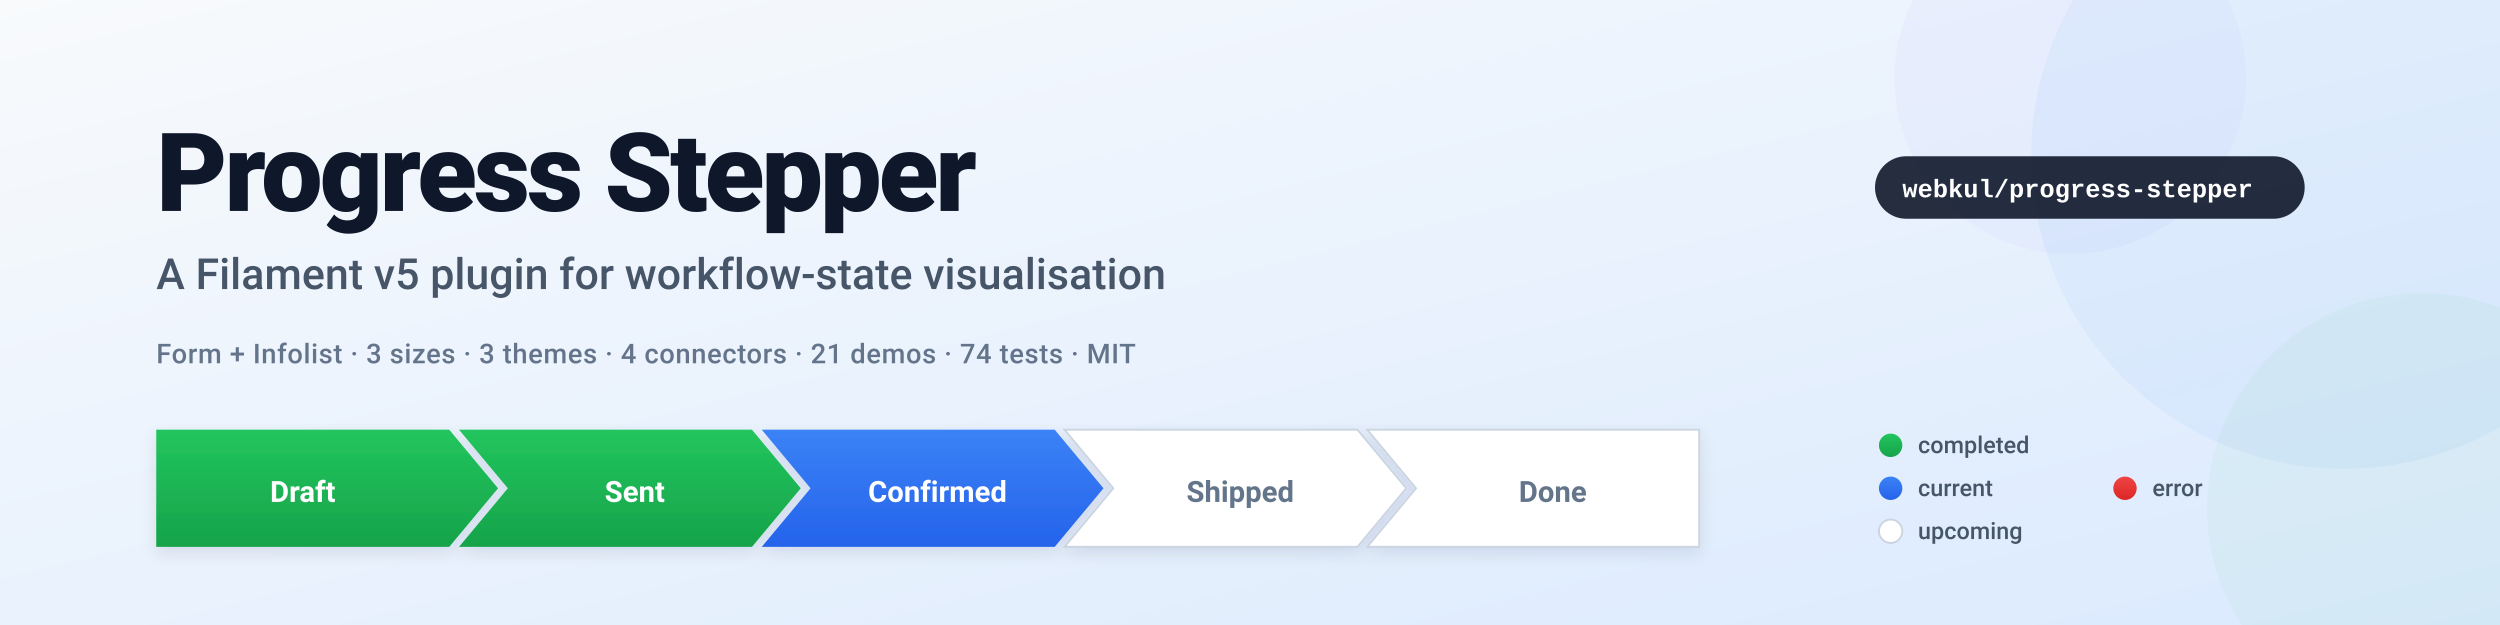
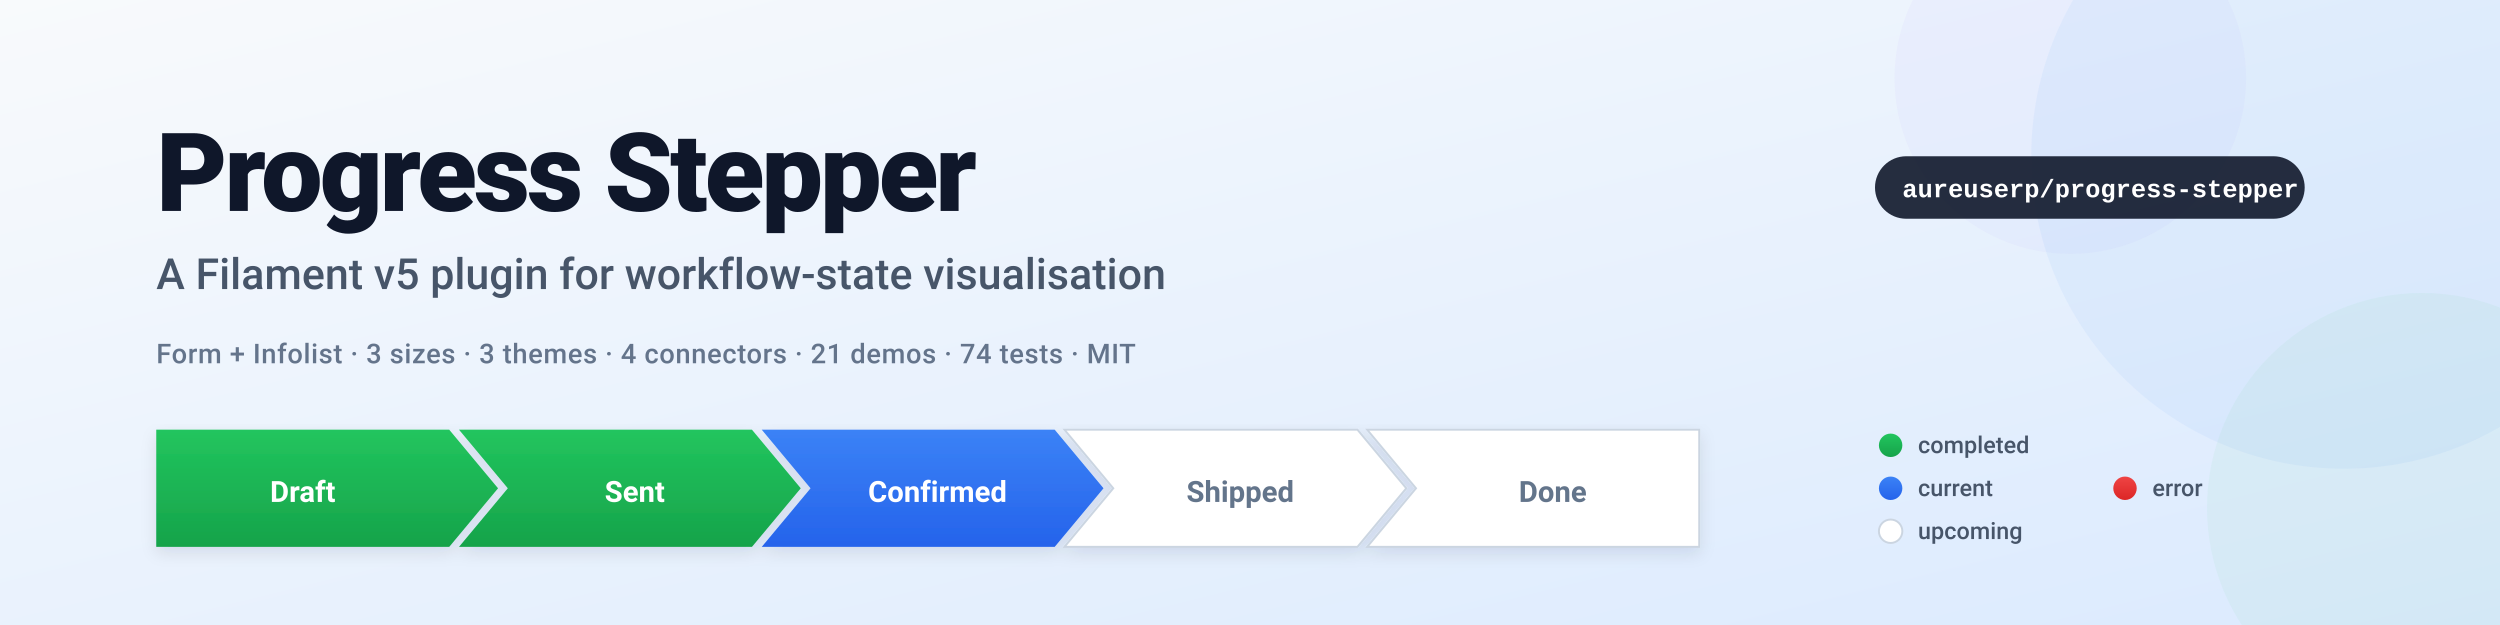
<svg xmlns="http://www.w3.org/2000/svg" viewBox="0 0 1280 320" role="img" aria-label="Progress Stepper — Filament v5 plugin banner">
  <defs>
    <linearGradient id="bg" x1="0" y1="0" x2="1" y2="1">
      <stop offset="0" stop-color="#f8fafc" />
      <stop offset="1" stop-color="#dbeafe" />
    </linearGradient>
    <linearGradient id="completed" x1="0" y1="0" x2="0" y2="1">
      <stop offset="0" stop-color="#22c55e" />
      <stop offset="1" stop-color="#16a34a" />
    </linearGradient>
    <linearGradient id="current" x1="0" y1="0" x2="0" y2="1">
      <stop offset="0" stop-color="#3b82f6" />
      <stop offset="1" stop-color="#2563eb" />
    </linearGradient>
    <linearGradient id="error" x1="0" y1="0" x2="0" y2="1">
      <stop offset="0" stop-color="#ef4444" />
      <stop offset="1" stop-color="#dc2626" />
    </linearGradient>
    <filter id="shadow" x="-10%" y="-10%" width="120%" height="140%">
      <feDropShadow dx="0" dy="3" stdDeviation="4" flood-color="#0f172a" flood-opacity="0.1" />
    </filter>
  </defs>
  <rect width="1280" height="320" fill="url(#bg)" />
  <circle cx="1200" cy="80" r="160" fill="#3b82f6" opacity="0.06" />
  <circle cx="1060" cy="40" r="90" fill="#8b5cf6" opacity="0.04" />
  <circle cx="1240" cy="260" r="110" fill="#22c55e" opacity="0.05" />
  <g font-family="-apple-system, BlinkMacSystemFont, 'Segoe UI', Roboto, 'Helvetica Neue', Arial, sans-serif">
    <text x="80" y="108" font-size="56" font-weight="800" fill="#0f172a" letter-spacing="-1.5">Progress Stepper</text>
    <text x="80" y="148" font-size="22" font-weight="500" fill="#475569">A Filament v5 plugin for workflow-state visualisation</text>
    <text x="80" y="186" font-size="14" font-weight="500" fill="#64748b" letter-spacing="0.3">Form + Infolist · 3 sizes · 3 themes · 4 connectors · 21 demos · 74 tests · MIT</text>
  </g>
  <g transform="translate(80, 220)" filter="url(#shadow)" font-family="-apple-system, BlinkMacSystemFont, 'Segoe UI', Roboto, 'Helvetica Neue', Arial, sans-serif">
    <g>
      <path d="M 0 0 L 150 0 L 175 30 L 150 60 L 0 60 Z" fill="url(#completed)" />
      <text x="75" y="37" font-size="15" font-weight="600" fill="#ffffff" text-anchor="middle">Draft</text>
    </g>
    <g transform="translate(155, 0)">
      <path d="M 0 0 L 150 0 L 175 30 L 150 60 L 0 60 L 25 30 Z" fill="url(#completed)" />
      <text x="90" y="37" font-size="15" font-weight="600" fill="#ffffff" text-anchor="middle">Sent</text>
    </g>
    <g transform="translate(310, 0)">
      <path d="M 0 0 L 150 0 L 175 30 L 150 60 L 0 60 L 25 30 Z" fill="url(#current)" />
      <text x="90" y="37" font-size="15" font-weight="600" fill="#ffffff" text-anchor="middle">Confirmed</text>
    </g>
    <g transform="translate(465, 0)">
      <path d="M 0 0 L 150 0 L 175 30 L 150 60 L 0 60 L 25 30 Z" fill="#ffffff" stroke="#cbd5e1" stroke-width="1" />
      <text x="90" y="37" font-size="15" font-weight="600" fill="#64748b" text-anchor="middle">Shipped</text>
    </g>
    <g transform="translate(620, 0)">
      <path d="M 0 0 L 170 0 L 170 60 L 0 60 L 25 30 Z" fill="#ffffff" stroke="#cbd5e1" stroke-width="1" />
      <text x="95" y="37" font-size="15" font-weight="600" fill="#64748b" text-anchor="middle">Done</text>
    </g>
  </g>
  <g transform="translate(960, 80)" font-family="'SF Mono', Menlo, Monaco, Consolas, 'Liberation Mono', monospace">
    <rect x="0" y="0" width="220" height="32" rx="16" fill="#0f172a" opacity="0.9" />
-     <text x="14" y="21" font-size="13" font-weight="600" fill="#ffffff">webkul/progress-stepper</text>
+     <text x="14" y="21" font-size="13" font-weight="600" fill="#ffffff">aureuserp/progress-stepper</text>
  </g>
  <g transform="translate(960, 220)" font-family="-apple-system, BlinkMacSystemFont, 'Segoe UI', Roboto, 'Helvetica Neue', Arial, sans-serif" font-size="12" font-weight="500" fill="#475569">
    <g>
      <circle cx="8" cy="8" r="6" fill="url(#completed)" />
      <text x="22" y="12">completed</text>
    </g>
    <g transform="translate(0, 22)">
      <circle cx="8" cy="8" r="6" fill="url(#current)" />
      <text x="22" y="12">current</text>
    </g>
    <g transform="translate(0, 44)">
      <circle cx="8" cy="8" r="6" fill="#ffffff" stroke="#cbd5e1" stroke-width="1" />
      <text x="22" y="12">upcoming</text>
    </g>
    <g transform="translate(120, 22)">
      <circle cx="8" cy="8" r="6" fill="url(#error)" />
      <text x="22" y="12">error</text>
    </g>
  </g>
</svg>
